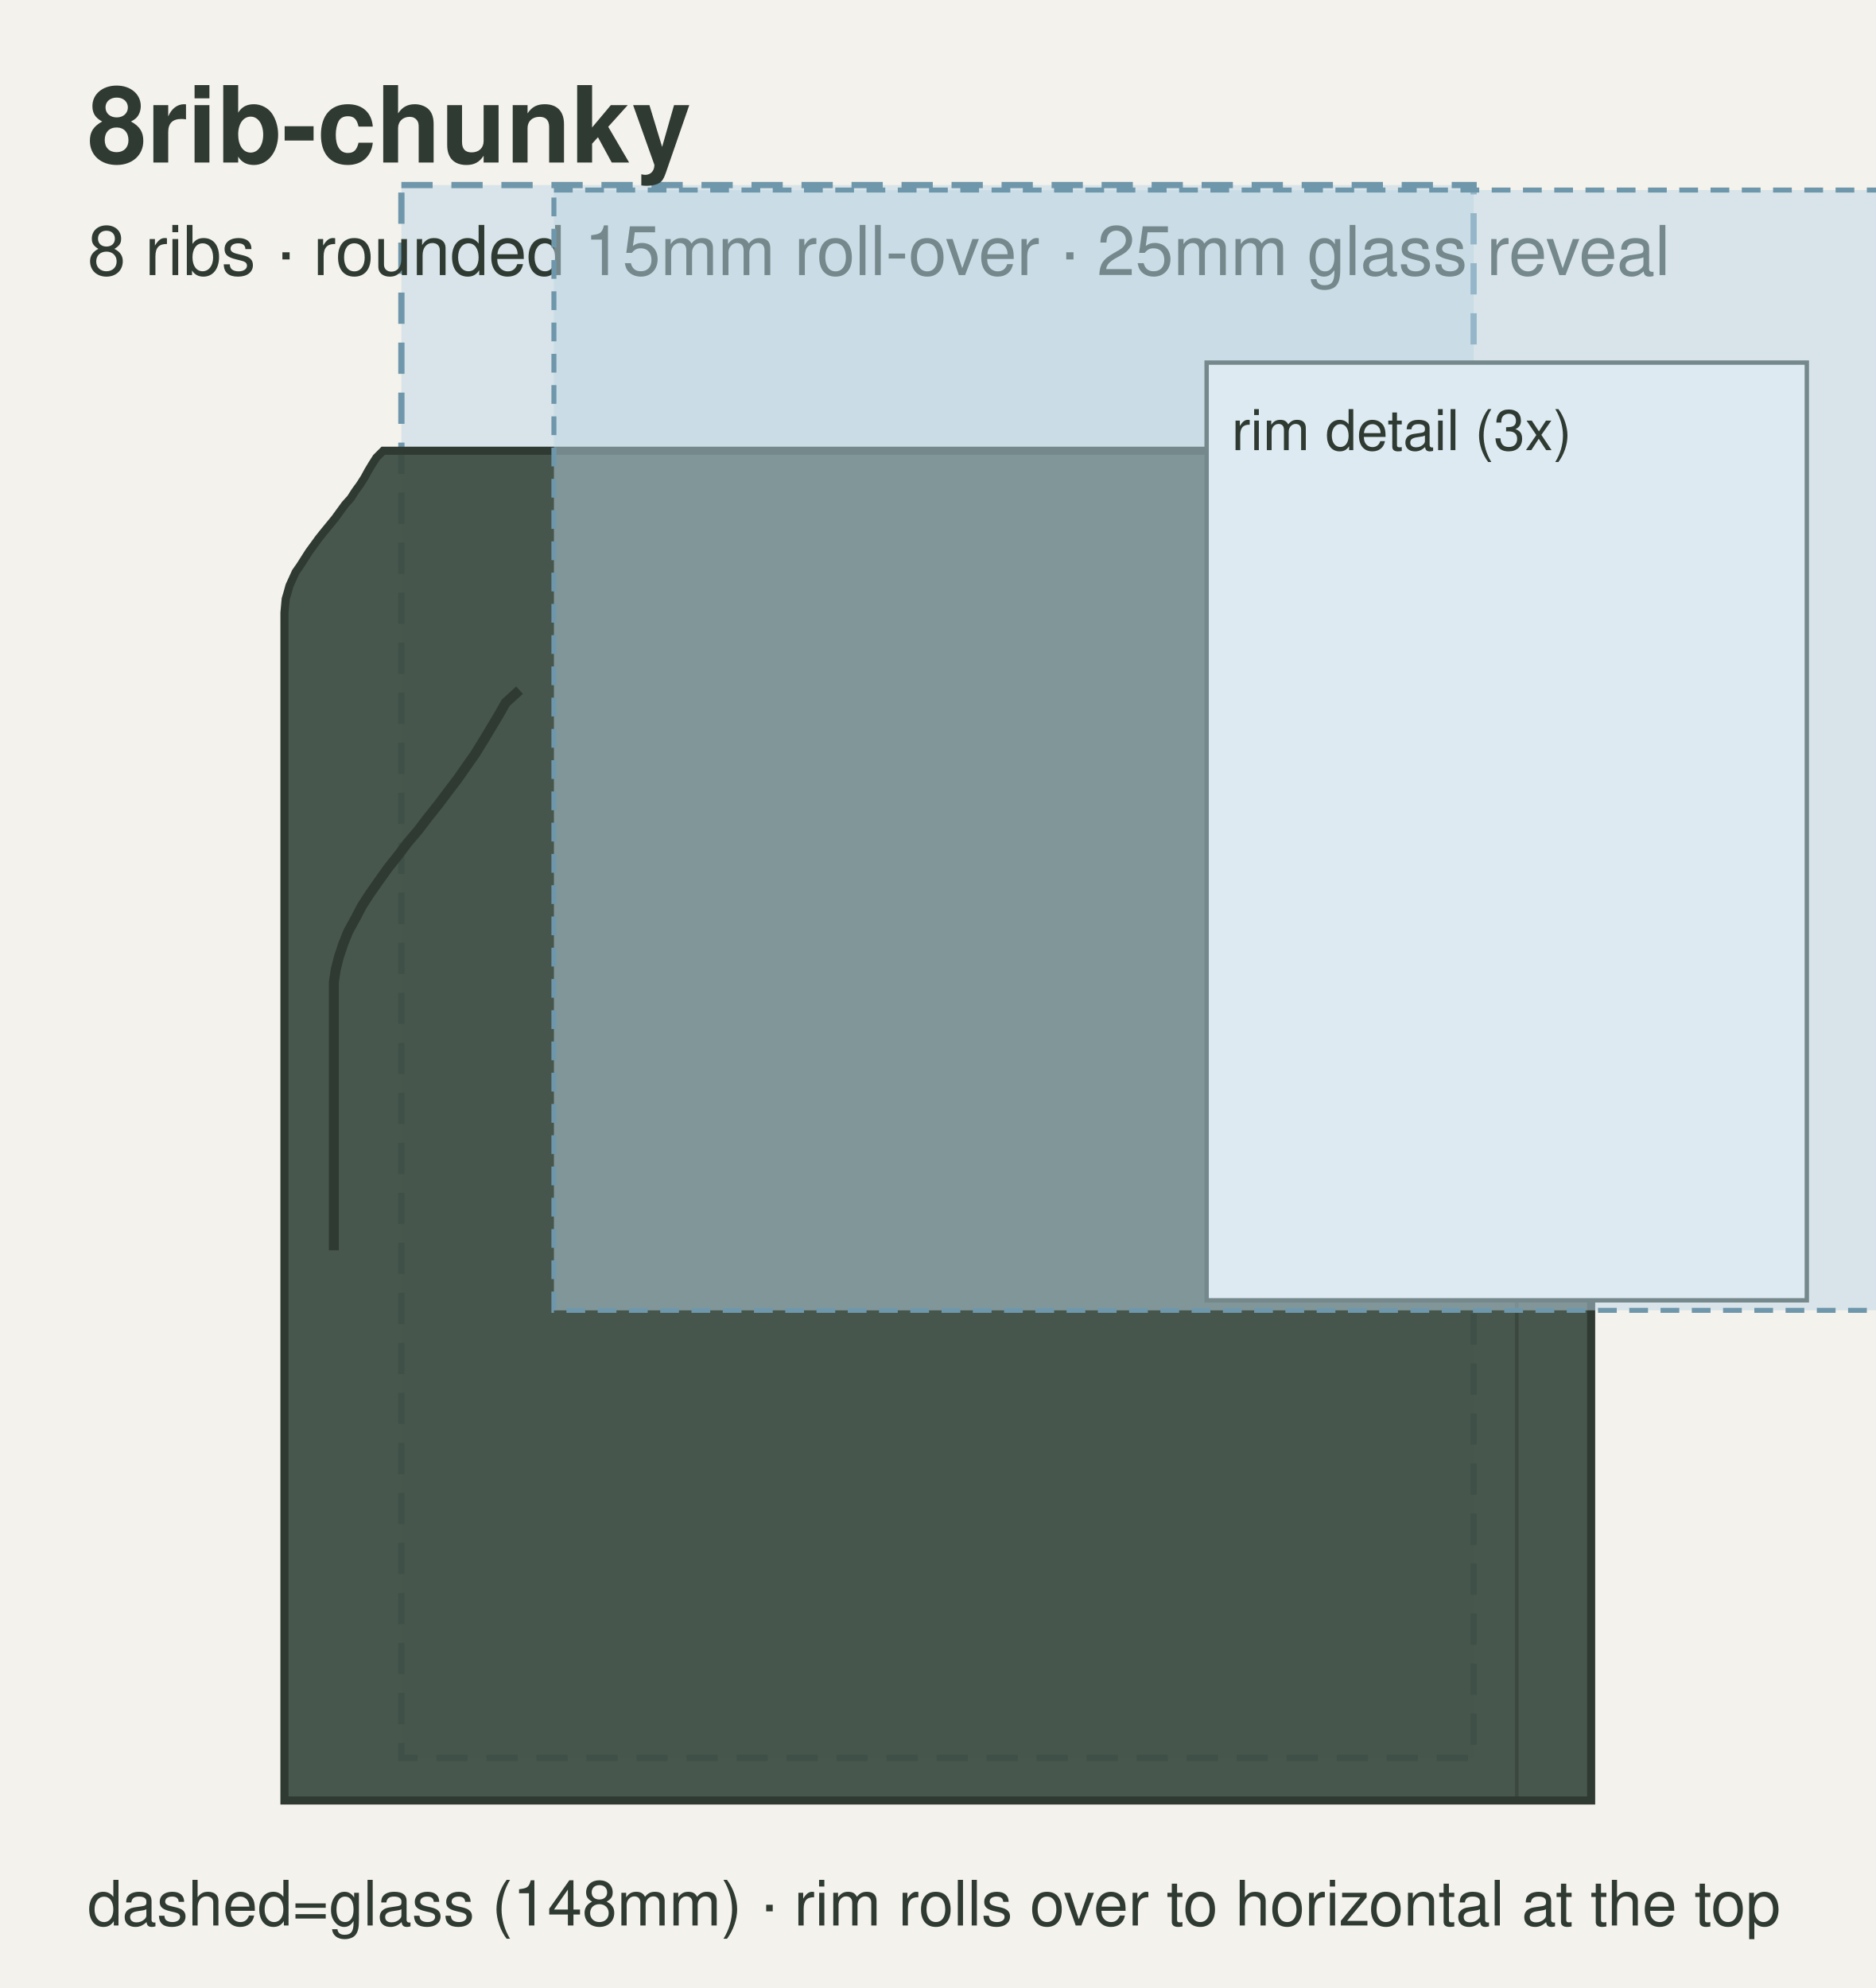
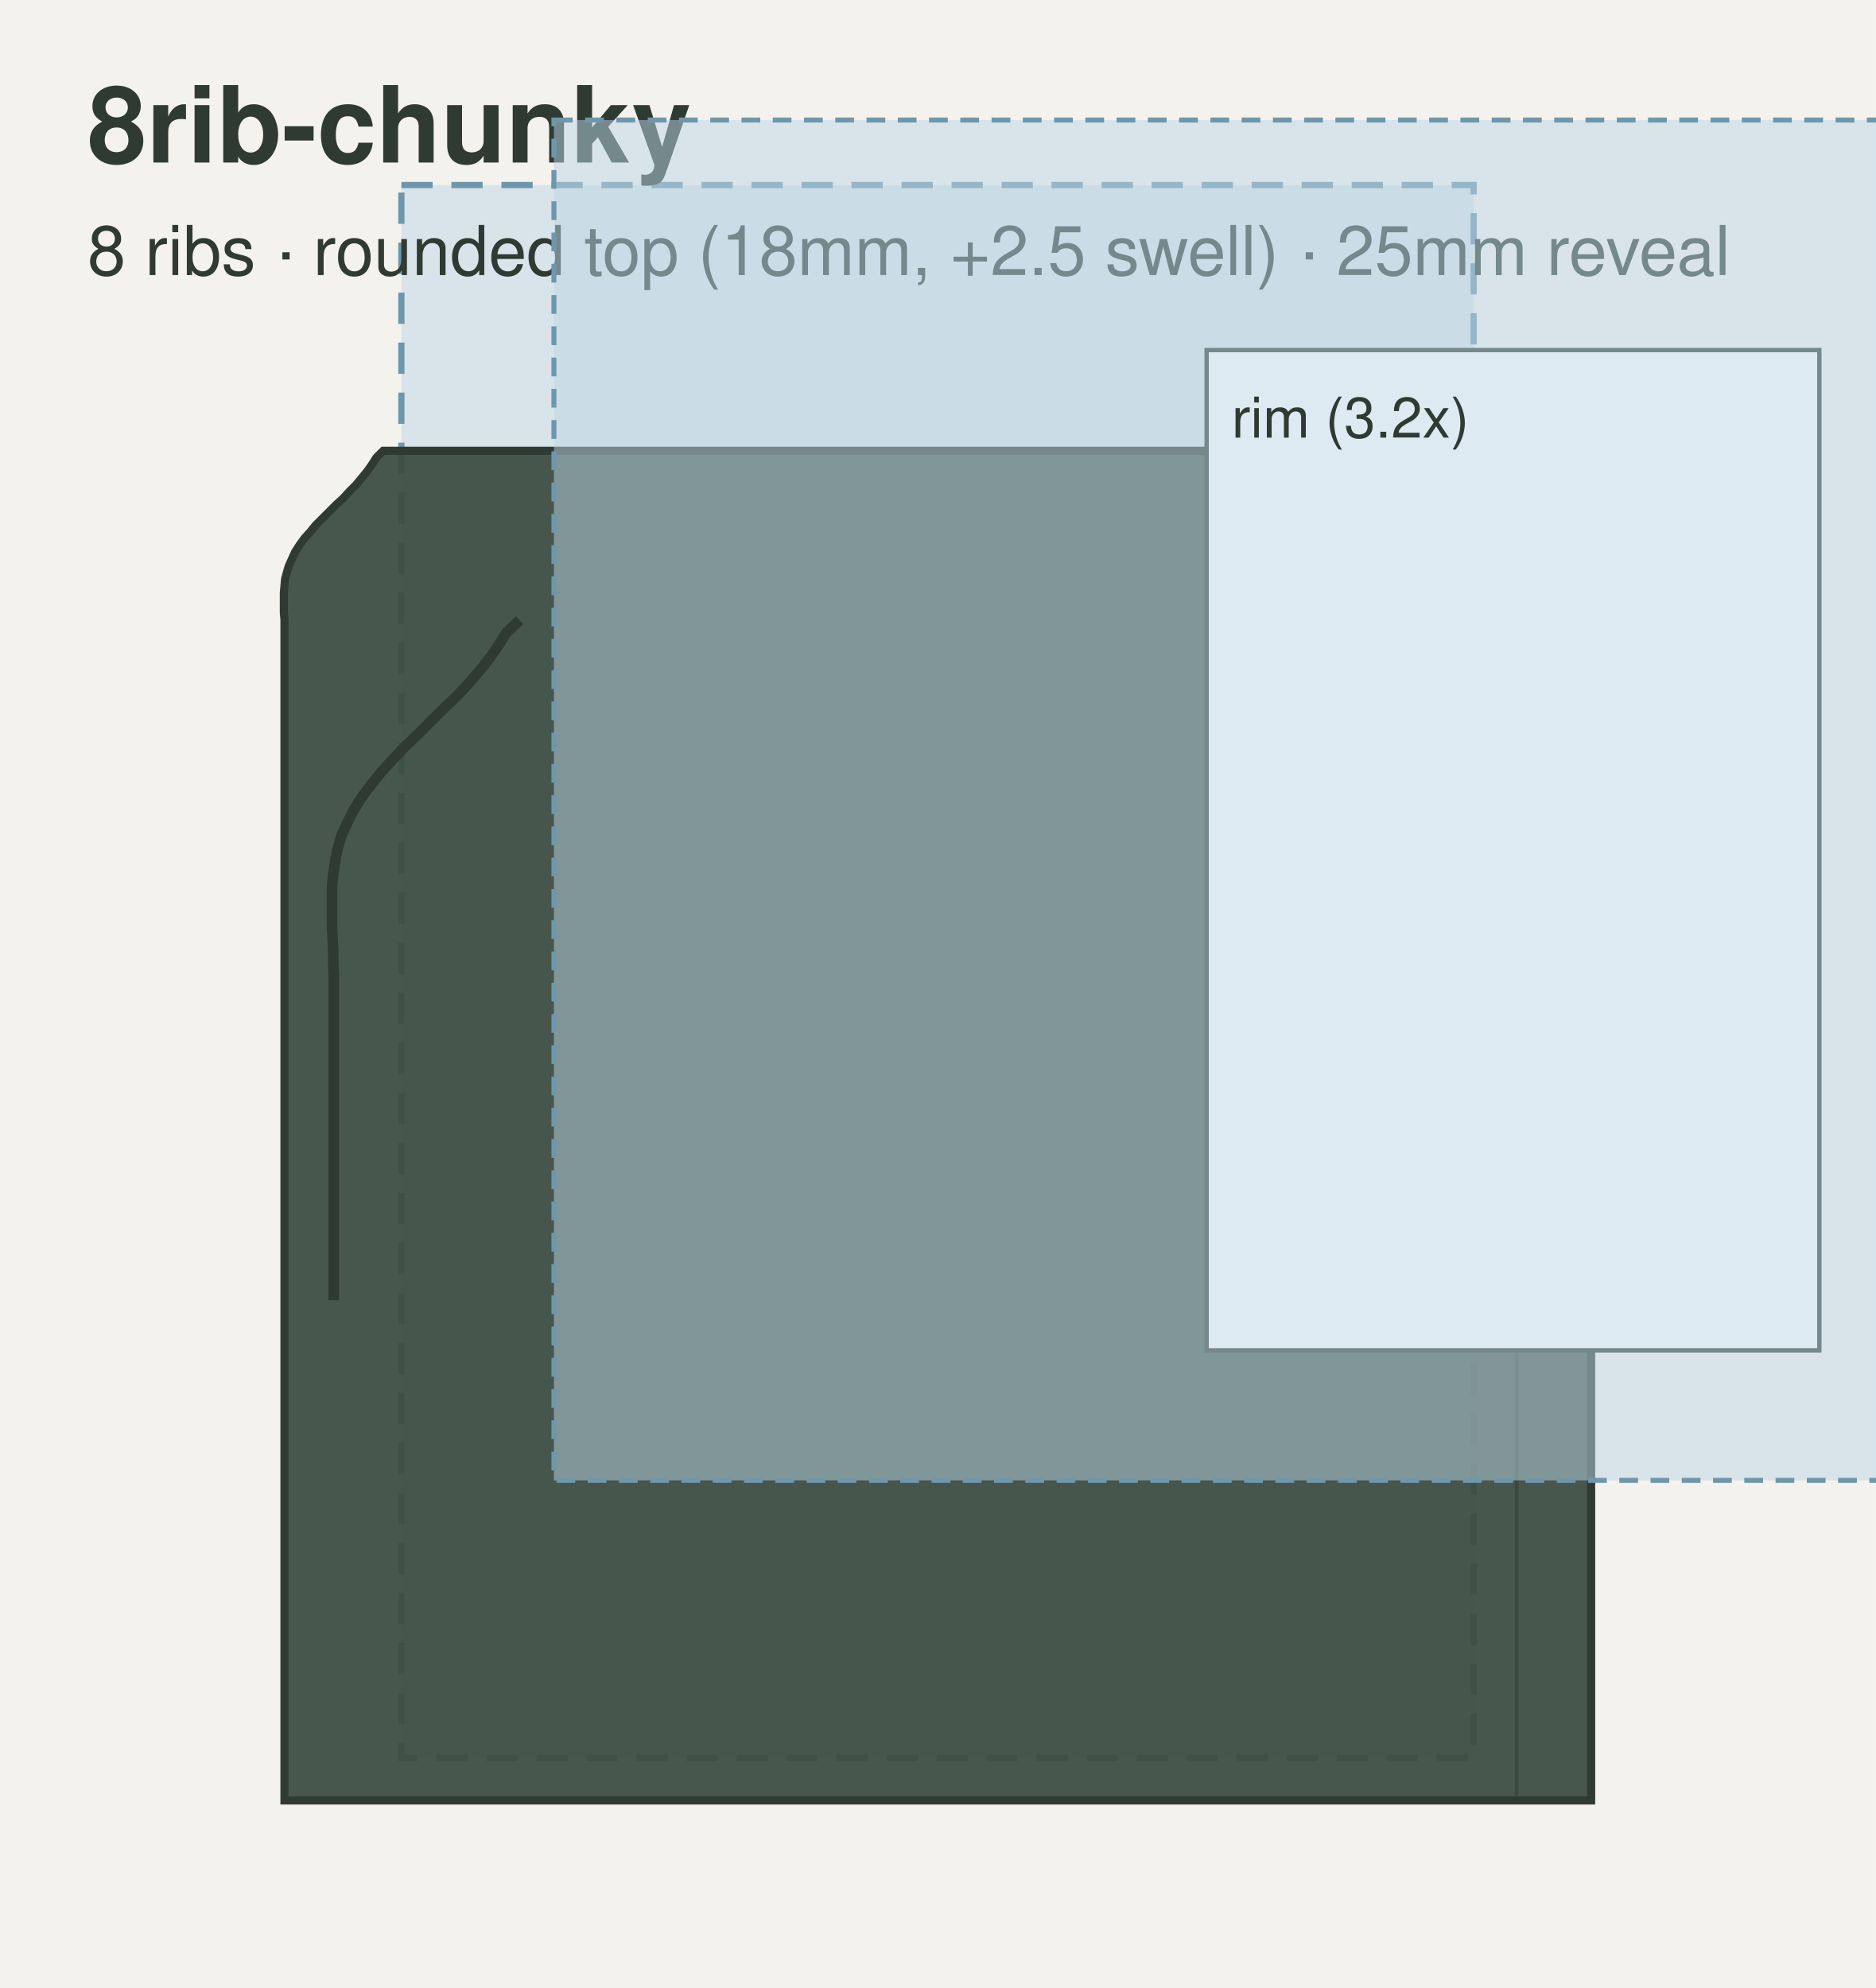
<svg xmlns="http://www.w3.org/2000/svg" width="300" height="318" viewBox="0 0 300 318">
  <rect width="300" height="318" fill="#f4f2ec" />
  <rect x="64.2" y="29.6" width="171.5" height="251.6" fill="#bcd6e6" fill-opacity="0.5" stroke="#6f97ab" stroke-width="1" stroke-dasharray="5 3" />
-   <path d="M 254.5,288.0 L 254.5,288.0 L 254.5,286.9 L 254.5,285.8 L 254.5,284.8 L 254.5,283.7 L 254.5,282.6 L 254.5,281.5 L 254.5,280.4 L 254.5,279.4 L 254.5,278.3 L 254.5,277.2 L 254.5,276.1 L 254.5,275.0 L 254.5,274.0 L 254.5,272.9 L 254.5,271.8 L 254.5,270.7 L 254.5,269.6 L 254.5,268.6 L 254.5,267.5 L 254.5,266.4 L 254.5,265.3 L 254.5,264.3 L 254.5,263.2 L 254.5,262.1 L 254.5,261.0 L 254.5,259.9 L 254.5,258.9 L 254.5,257.8 L 254.5,256.7 L 254.5,255.6 L 254.5,254.5 L 254.5,253.5 L 254.5,252.4 L 254.5,251.3 L 254.5,250.2 L 254.5,249.1 L 254.5,248.1 L 254.5,247.0 L 254.5,245.9 L 254.5,244.8 L 254.5,243.7 L 254.5,242.7 L 254.5,241.6 L 254.5,240.5 L 254.5,239.4 L 254.5,238.3 L 254.5,237.3 L 254.5,236.2 L 254.5,235.1 L 254.5,234.0 L 254.5,232.9 L 254.5,231.9 L 254.5,230.8 L 254.5,229.7 L 254.5,228.6 L 254.5,227.5 L 254.5,226.5 L 254.5,225.4 L 254.5,224.3 L 254.5,223.2 L 254.5,222.2 L 254.5,221.1 L 254.5,220.0 L 254.5,218.9 L 254.5,217.8 L 254.5,216.8 L 254.5,215.7 L 254.5,214.6 L 254.5,213.5 L 254.5,212.4 L 254.5,211.4 L 254.5,210.3 L 254.5,209.2 L 254.5,208.1 L 254.5,207.0 L 254.5,206.0 L 254.5,204.9 L 254.5,203.8 L 254.5,202.7 L 254.5,201.6 L 254.5,200.6 L 254.5,199.5 L 254.5,198.4 L 254.5,197.3 L 254.5,196.2 L 254.5,195.2 L 254.5,194.1 L 254.5,193.0 L 254.5,191.9 L 254.5,190.8 L 254.5,189.8 L 254.5,188.7 L 254.5,187.6 L 254.5,186.5 L 254.5,185.4 L 254.5,184.4 L 254.5,183.3 L 254.5,182.2 L 254.5,181.1 L 254.5,180.1 L 254.5,179.0 L 254.5,177.9 L 254.5,176.8 L 254.5,175.7 L 254.5,174.7 L 254.5,173.6 L 254.5,172.5 L 254.5,171.4 L 254.5,170.3 L 254.5,169.3 L 254.5,168.2 L 254.5,167.1 L 254.5,166.0 L 254.5,164.9 L 254.5,163.9 L 254.5,162.8 L 254.5,161.7 L 254.5,160.6 L 254.5,159.5 L 254.5,158.5 L 254.5,157.4 L 254.5,156.3 L 254.5,155.2 L 254.5,154.1 L 254.5,153.1 L 254.5,152.0 L 254.5,150.9 L 254.5,149.8 L 254.5,148.7 L 254.5,147.7 L 254.5,146.6 L 254.5,145.5 L 254.5,144.4 L 254.5,143.3 L 254.5,142.3 L 254.5,141.2 L 254.5,140.1 L 254.5,139.0 L 254.5,137.9 L 254.5,136.9 L 254.5,135.8 L 254.5,134.7 L 254.5,133.6 L 254.5,132.6 L 254.5,131.5 L 254.5,130.4 L 254.5,129.3 L 254.5,128.2 L 254.5,127.2 L 254.5,126.1 L 254.5,125.0 L 254.5,123.9 L 254.5,122.8 L 254.5,121.8 L 254.5,120.7 L 254.5,119.6 L 254.5,118.5 L 254.5,117.4 L 254.5,116.4 L 254.5,115.3 L 254.5,114.2 L 254.5,113.1 L 254.5,112.0 L 254.5,111.0 L 254.5,109.9 L 254.5,108.8 L 254.5,107.7 L 254.5,106.6 L 254.5,105.6 L 254.5,104.5 L 254.5,103.4 L 254.5,102.3 L 254.5,101.2 L 254.5,100.2 L 254.5,99.1 L 254.5,98.0 L 254.4,96.9 L 254.3,95.8 L 254.0,94.8 L 253.7,93.7 L 253.2,92.6 L 252.7,91.5 L 252.0,90.5 L 251.3,89.4 L 250.6,88.3 L 249.8,87.2 L 249.0,86.1 L 248.2,85.1 L 247.3,84.0 L 246.4,82.9 L 245.6,81.8 L 244.8,80.7 L 243.9,79.7 L 243.2,78.6 L 242.4,77.5 L 241.7,76.4 L 241.1,75.3 L 240.5,74.3 L 239.8,73.2 L 238.7,72.1 L 150.0,72.1 L 61.3,72.1 L 60.2,73.2 L 59.5,74.3 L 58.9,75.3 L 58.3,76.4 L 57.6,77.5 L 56.8,78.6 L 56.1,79.7 L 55.2,80.7 L 54.4,81.8 L 53.6,82.9 L 52.7,84.0 L 51.8,85.1 L 51.0,86.1 L 50.2,87.2 L 49.4,88.3 L 48.7,89.4 L 48.0,90.5 L 47.3,91.5 L 46.8,92.6 L 46.3,93.7 L 46.0,94.8 L 45.7,95.8 L 45.6,96.9 L 45.5,98.0 L 45.5,99.1 L 45.5,100.2 L 45.5,101.2 L 45.5,102.3 L 45.5,103.4 L 45.5,104.5 L 45.5,105.6 L 45.5,106.6 L 45.5,107.7 L 45.5,108.8 L 45.5,109.9 L 45.5,111.0 L 45.5,112.0 L 45.5,113.1 L 45.5,114.2 L 45.5,115.3 L 45.5,116.4 L 45.5,117.4 L 45.5,118.5 L 45.5,119.6 L 45.5,120.7 L 45.5,121.8 L 45.5,122.8 L 45.5,123.9 L 45.5,125.0 L 45.5,126.1 L 45.5,127.2 L 45.5,128.2 L 45.5,129.3 L 45.5,130.4 L 45.5,131.5 L 45.5,132.6 L 45.5,133.6 L 45.5,134.7 L 45.5,135.8 L 45.5,136.9 L 45.5,137.9 L 45.5,139.0 L 45.5,140.1 L 45.5,141.2 L 45.5,142.3 L 45.5,143.3 L 45.5,144.4 L 45.5,145.5 L 45.5,146.6 L 45.5,147.7 L 45.5,148.7 L 45.5,149.8 L 45.5,150.9 L 45.5,152.0 L 45.5,153.1 L 45.5,154.1 L 45.5,155.2 L 45.5,156.3 L 45.5,157.4 L 45.5,158.5 L 45.5,159.5 L 45.5,160.6 L 45.5,161.7 L 45.5,162.8 L 45.5,163.9 L 45.5,164.9 L 45.5,166.0 L 45.5,167.1 L 45.5,168.2 L 45.5,169.3 L 45.5,170.3 L 45.5,171.4 L 45.5,172.5 L 45.5,173.6 L 45.5,174.7 L 45.5,175.7 L 45.5,176.8 L 45.5,177.9 L 45.5,179.0 L 45.5,180.1 L 45.5,181.1 L 45.5,182.2 L 45.5,183.3 L 45.5,184.4 L 45.5,185.4 L 45.5,186.5 L 45.5,187.6 L 45.5,188.7 L 45.5,189.8 L 45.5,190.8 L 45.5,191.9 L 45.5,193.0 L 45.5,194.1 L 45.5,195.2 L 45.5,196.2 L 45.5,197.3 L 45.5,198.4 L 45.5,199.5 L 45.5,200.6 L 45.5,201.6 L 45.5,202.7 L 45.5,203.8 L 45.5,204.9 L 45.5,206.0 L 45.5,207.0 L 45.5,208.1 L 45.5,209.2 L 45.5,210.3 L 45.5,211.4 L 45.5,212.4 L 45.5,213.5 L 45.5,214.6 L 45.5,215.7 L 45.5,216.8 L 45.5,217.8 L 45.5,218.9 L 45.5,220.0 L 45.5,221.1 L 45.5,222.2 L 45.5,223.2 L 45.5,224.3 L 45.5,225.4 L 45.5,226.5 L 45.5,227.5 L 45.5,228.6 L 45.5,229.7 L 45.5,230.8 L 45.5,231.9 L 45.5,232.9 L 45.5,234.0 L 45.5,235.1 L 45.5,236.2 L 45.5,237.3 L 45.5,238.3 L 45.5,239.4 L 45.5,240.5 L 45.5,241.6 L 45.5,242.7 L 45.5,243.7 L 45.5,244.8 L 45.5,245.9 L 45.5,247.0 L 45.5,248.1 L 45.5,249.1 L 45.5,250.2 L 45.5,251.3 L 45.5,252.4 L 45.5,253.5 L 45.5,254.5 L 45.5,255.6 L 45.5,256.7 L 45.5,257.8 L 45.5,258.9 L 45.5,259.9 L 45.5,261.0 L 45.5,262.1 L 45.5,263.2 L 45.5,264.3 L 45.5,265.3 L 45.5,266.4 L 45.5,267.5 L 45.5,268.6 L 45.5,269.6 L 45.5,270.7 L 45.5,271.8 L 45.5,272.9 L 45.5,274.0 L 45.5,275.0 L 45.5,276.1 L 45.5,277.2 L 45.5,278.3 L 45.5,279.4 L 45.5,280.4 L 45.5,281.5 L 45.5,282.6 L 45.5,283.7 L 45.5,284.8 L 45.5,285.8 L 45.5,286.9 L 45.5,288.0 Z" fill="#3a4a3f" fill-opacity="0.92" stroke="#2f3b32" stroke-width="1.3" />
-   <path d="M 242.6,288.0 L 242.6,286.9 L 242.6,285.8 L 242.6,284.8 L 242.6,283.7 L 242.6,282.6 L 242.6,281.5 L 242.6,280.4 L 242.6,279.4 L 242.6,278.3 L 242.6,277.2 L 242.6,276.1 L 242.6,275.0 L 242.6,274.0 L 242.6,272.9 L 242.6,271.8 L 242.6,270.7 L 242.6,269.6 L 242.6,268.6 L 242.6,267.5 L 242.6,266.4 L 242.6,265.3 L 242.6,264.3 L 242.6,263.2 L 242.6,262.1 L 242.6,261.0 L 242.6,259.9 L 242.6,258.9 L 242.6,257.8 L 242.6,256.7 L 242.6,255.6 L 242.6,254.5 L 242.6,253.5 L 242.6,252.4 L 242.6,251.3 L 242.6,250.2 L 242.6,249.1 L 242.6,248.1 L 242.6,247.0 L 242.6,245.9 L 242.6,244.8 L 242.6,243.7 L 242.6,242.7 L 242.6,241.6 L 242.6,240.5 L 242.6,239.4 L 242.6,238.3 L 242.6,237.3 L 242.6,236.2 L 242.6,235.1 L 242.6,234.0 L 242.6,232.9 L 242.6,231.9 L 242.6,230.8 L 242.6,229.7 L 242.6,228.6 L 242.6,227.5 L 242.6,226.5 L 242.6,225.4 L 242.6,224.3 L 242.6,223.2 L 242.6,222.2 L 242.6,221.1 L 242.6,220.0 L 242.6,218.9 L 242.6,217.8 L 242.6,216.8 L 242.6,215.7 L 242.6,214.6 L 242.6,213.5 L 242.6,212.4 L 242.6,211.4 L 242.6,210.3 L 242.6,209.2 L 242.6,208.1 L 242.6,207.0 L 242.6,206.0 L 242.6,204.9 L 242.6,203.8 L 242.6,202.7 L 242.6,201.6 L 242.6,200.6 L 242.6,199.5 L 242.6,198.4 L 242.6,197.3 L 242.6,196.2 L 242.6,195.2 L 242.6,194.1 L 242.6,193.0 L 242.6,191.9 L 242.6,190.8 L 242.6,189.8 L 242.6,188.7 L 242.6,187.6 L 242.6,186.5 L 242.6,185.4 L 242.6,184.4 L 242.6,183.3 L 242.6,182.2 L 242.6,181.1 L 242.6,180.1 L 242.6,179.0 L 242.6,177.9 L 242.6,176.8 L 242.6,175.7 L 242.6,174.7 L 242.6,173.6 L 242.6,172.5 L 242.6,171.4 L 242.6,170.3 L 242.6,169.3 L 242.6,168.2 L 242.6,167.1 L 242.6,166.0 L 242.6,164.9 L 242.6,163.9 L 242.6,162.8 L 242.6,161.7 L 242.6,160.6 L 242.6,159.5 L 242.6,158.5 L 242.6,157.4 L 242.6,156.3 L 242.6,155.2 L 242.6,154.1 L 242.6,153.1 L 242.6,152.0 L 242.6,150.9 L 242.6,149.8 L 242.6,148.7 L 242.6,147.7 L 242.6,146.6 L 242.6,145.5 L 242.6,144.4 L 242.6,143.3 L 242.6,142.3 L 242.6,141.2 L 242.6,140.1 L 242.6,139.0 L 242.6,137.9 L 242.6,136.9 L 242.6,135.8 L 242.6,134.7 L 242.6,133.6 L 242.6,132.6 L 242.6,131.5 L 242.6,130.4 L 242.6,129.3 L 242.6,128.2 L 242.6,127.2 L 242.6,126.1 L 242.6,125.0 L 242.6,123.9 L 242.6,122.8 L 242.6,121.8 L 242.6,120.7 L 242.6,119.6 L 242.6,118.5 L 242.6,117.4 L 242.6,116.4 L 242.6,115.3 L 242.6,114.2 L 242.6,113.1 L 242.6,112.0 L 242.6,111.0 L 242.6,109.9 L 242.6,108.8 L 242.6,107.7 L 242.6,106.6 L 242.6,105.6 L 242.6,104.5 L 242.6,103.4 L 242.6,102.3 L 242.6,101.2 L 242.6,100.2 L 242.6,99.1 L 242.6,98.0 L 242.6,96.9 L 242.6,95.8 L 242.5,94.8 L 242.5,93.7 L 242.5,92.6 L 242.5,91.5 L 242.4,90.5 L 242.4,89.4 L 242.3,88.3 L 242.2,87.2 L 242.1,86.1 L 242.1,85.1 L 242.0,84.0 L 241.8,82.9 L 241.7,81.8 L 241.6,80.7 L 241.4,79.7 L 241.3,78.6 L 241.1,77.5 L 240.8,76.4 L 240.6,75.3 L 240.2,74.3 L 239.8,73.2 L 238.7,72.1" fill="none" stroke="#2f3b32" stroke-width="0.6" stroke-opacity="0.5" />
+   <path d="M 254.5,288.0 L 254.5,288.0 L 254.5,286.9 L 254.5,285.8 L 254.5,284.8 L 254.5,283.7 L 254.5,282.6 L 254.5,281.5 L 254.5,280.4 L 254.5,279.4 L 254.5,278.3 L 254.5,277.2 L 254.5,276.1 L 254.5,275.0 L 254.5,274.0 L 254.5,272.9 L 254.5,271.8 L 254.5,270.7 L 254.5,269.6 L 254.5,268.6 L 254.5,267.5 L 254.5,266.4 L 254.5,265.3 L 254.5,264.3 L 254.5,263.2 L 254.5,262.1 L 254.5,261.0 L 254.5,259.9 L 254.5,258.9 L 254.5,257.8 L 254.5,256.7 L 254.5,255.6 L 254.5,254.5 L 254.5,253.5 L 254.5,252.4 L 254.5,251.3 L 254.5,250.2 L 254.5,249.1 L 254.5,248.1 L 254.5,247.0 L 254.5,245.9 L 254.5,244.8 L 254.5,243.7 L 254.5,242.7 L 254.5,241.6 L 254.5,240.5 L 254.5,239.4 L 254.5,238.3 L 254.5,237.3 L 254.5,236.2 L 254.5,235.1 L 254.5,234.0 L 254.5,232.9 L 254.5,231.9 L 254.5,230.8 L 254.5,229.7 L 254.5,228.6 L 254.5,227.5 L 254.5,226.5 L 254.5,225.4 L 254.5,224.3 L 254.5,223.2 L 254.5,222.2 L 254.5,221.1 L 254.5,220.0 L 254.5,218.9 L 254.5,217.8 L 254.5,216.8 L 254.5,215.7 L 254.5,214.6 L 254.5,213.5 L 254.5,212.4 L 254.5,211.4 L 254.5,210.3 L 254.5,209.2 L 254.5,208.1 L 254.5,207.0 L 254.5,206.0 L 254.5,204.9 L 254.5,203.8 L 254.5,202.7 L 254.5,201.6 L 254.5,200.6 L 254.5,199.5 L 254.5,198.4 L 254.5,197.3 L 254.5,196.2 L 254.5,195.2 L 254.5,194.1 L 254.5,193.0 L 254.5,191.9 L 254.5,190.8 L 254.5,189.8 L 254.5,188.7 L 254.5,187.6 L 254.5,186.5 L 254.5,185.4 L 254.5,184.4 L 254.5,183.3 L 254.5,182.2 L 254.5,181.1 L 254.5,180.1 L 254.5,179.0 L 254.5,177.9 L 254.5,176.8 L 254.5,175.7 L 254.5,174.7 L 254.5,173.6 L 254.5,172.5 L 254.5,171.4 L 254.5,170.3 L 254.5,169.3 L 254.5,168.2 L 254.5,167.1 L 254.5,166.0 L 254.5,164.9 L 254.5,163.9 L 254.5,162.8 L 254.5,161.7 L 254.5,160.6 L 254.5,159.5 L 254.5,158.5 L 254.5,157.4 L 254.5,156.3 L 254.5,155.2 L 254.5,154.1 L 254.5,153.1 L 254.5,152.0 L 254.5,150.9 L 254.5,149.8 L 254.5,148.7 L 254.5,147.7 L 254.5,146.6 L 254.5,145.5 L 254.5,144.4 L 254.5,143.3 L 254.5,142.3 L 254.5,141.2 L 254.5,140.1 L 254.5,139.0 L 254.5,137.9 L 254.5,136.9 L 254.5,135.8 L 254.5,134.7 L 254.5,133.6 L 254.5,132.6 L 254.5,131.5 L 254.5,130.4 L 254.5,129.3 L 254.5,128.2 L 254.5,127.2 L 254.5,126.1 L 254.5,125.0 L 254.5,123.9 L 254.5,122.8 L 254.5,121.8 L 254.5,120.7 L 254.5,119.6 L 254.5,118.5 L 254.5,117.4 L 254.5,116.4 L 254.5,115.3 L 254.5,114.2 L 254.5,113.1 L 254.5,112.0 L 254.5,111.0 L 254.5,109.9 L 254.5,108.8 L 254.5,107.7 L 254.5,106.6 L 254.5,105.6 L 254.5,104.5 L 254.5,103.4 L 254.5,102.3 L 254.5,101.2 L 254.5,100.2 L 254.5,99.1 L 254.6,98.0 L 254.6,96.9 L 254.6,95.8 L 254.6,94.8 L 254.5,93.7 L 254.4,92.6 L 254.1,91.5 L 253.8,90.5 L 253.3,89.4 L 252.8,88.3 L 252.1,87.2 L 251.3,86.1 L 250.4,85.1 L 249.5,84.0 L 248.4,82.9 L 247.3,81.8 L 246.2,80.7 L 245.1,79.7 L 244.1,78.6 L 243.0,77.5 L 242.1,76.4 L 241.2,75.3 L 240.5,74.3 L 239.8,73.2 L 238.7,72.1 L 150.0,72.1 L 61.3,72.1 L 60.2,73.2 L 59.5,74.3 L 58.8,75.3 L 57.9,76.4 L 57.0,77.5 L 55.9,78.6 L 54.9,79.7 L 53.8,80.7 L 52.7,81.8 L 51.6,82.9 L 50.5,84.0 L 49.6,85.1 L 48.7,86.1 L 47.9,87.2 L 47.2,88.3 L 46.7,89.4 L 46.2,90.5 L 45.9,91.5 L 45.6,92.6 L 45.5,93.7 L 45.4,94.8 L 45.4,95.8 L 45.4,96.9 L 45.4,98.0 L 45.5,99.1 L 45.5,100.2 L 45.5,101.2 L 45.5,102.3 L 45.5,103.4 L 45.5,104.5 L 45.5,105.6 L 45.5,106.6 L 45.5,107.7 L 45.5,108.8 L 45.5,109.9 L 45.5,111.0 L 45.5,112.0 L 45.5,113.1 L 45.5,114.2 L 45.5,115.3 L 45.5,116.4 L 45.5,117.4 L 45.5,118.5 L 45.5,119.6 L 45.5,120.7 L 45.5,121.8 L 45.5,122.8 L 45.5,123.9 L 45.5,125.0 L 45.5,126.1 L 45.5,127.2 L 45.5,128.2 L 45.5,129.3 L 45.5,130.4 L 45.5,131.5 L 45.5,132.6 L 45.5,133.6 L 45.5,134.7 L 45.5,135.8 L 45.5,136.9 L 45.5,137.9 L 45.5,139.0 L 45.5,140.1 L 45.5,141.2 L 45.5,142.3 L 45.5,143.3 L 45.5,144.4 L 45.5,145.5 L 45.5,146.6 L 45.5,147.7 L 45.5,148.7 L 45.5,149.8 L 45.5,150.9 L 45.5,152.0 L 45.5,153.1 L 45.5,154.1 L 45.5,155.2 L 45.5,156.3 L 45.5,157.4 L 45.5,158.5 L 45.5,159.5 L 45.5,160.6 L 45.5,161.7 L 45.5,162.8 L 45.5,163.9 L 45.5,164.9 L 45.5,166.0 L 45.5,167.1 L 45.5,168.2 L 45.5,169.3 L 45.5,170.3 L 45.5,171.4 L 45.5,172.5 L 45.5,173.6 L 45.5,174.7 L 45.5,175.7 L 45.5,176.8 L 45.5,177.9 L 45.5,179.0 L 45.5,180.1 L 45.5,181.1 L 45.5,182.2 L 45.5,183.3 L 45.5,184.4 L 45.5,185.4 L 45.5,186.5 L 45.5,187.6 L 45.5,188.7 L 45.5,189.8 L 45.5,190.8 L 45.5,191.9 L 45.5,193.0 L 45.5,194.1 L 45.5,195.2 L 45.5,196.2 L 45.5,197.3 L 45.5,198.4 L 45.5,199.5 L 45.5,200.6 L 45.5,201.6 L 45.5,202.7 L 45.5,203.8 L 45.5,204.9 L 45.5,206.0 L 45.5,207.0 L 45.5,208.1 L 45.5,209.2 L 45.5,210.3 L 45.5,211.4 L 45.5,212.4 L 45.5,213.5 L 45.5,214.6 L 45.5,215.7 L 45.5,216.8 L 45.5,217.8 L 45.5,218.9 L 45.5,220.0 L 45.5,221.1 L 45.5,222.2 L 45.5,223.2 L 45.5,224.3 L 45.5,225.4 L 45.5,226.5 L 45.5,227.5 L 45.5,228.6 L 45.5,229.7 L 45.5,230.8 L 45.5,231.9 L 45.5,232.9 L 45.5,234.0 L 45.5,235.1 L 45.5,236.2 L 45.5,237.3 L 45.5,238.3 L 45.5,239.4 L 45.5,240.5 L 45.5,241.6 L 45.5,242.7 L 45.5,243.7 L 45.5,244.8 L 45.5,245.9 L 45.5,247.0 L 45.5,248.1 L 45.5,249.1 L 45.5,250.2 L 45.5,251.3 L 45.5,252.4 L 45.5,253.5 L 45.5,254.5 L 45.5,255.6 L 45.5,256.7 L 45.5,257.8 L 45.5,258.9 L 45.5,259.9 L 45.5,261.0 L 45.5,262.1 L 45.5,263.2 L 45.5,264.3 L 45.5,265.3 L 45.5,266.4 L 45.5,267.5 L 45.5,268.6 L 45.5,269.6 L 45.5,270.7 L 45.5,271.8 L 45.5,272.9 L 45.5,274.0 L 45.5,275.0 L 45.5,276.1 L 45.5,277.2 L 45.5,278.3 L 45.5,279.4 L 45.5,280.4 L 45.5,281.5 L 45.5,282.6 L 45.5,283.7 L 45.5,284.8 L 45.5,285.8 L 45.5,286.9 L 45.5,288.0 Z" fill="#3a4a3f" fill-opacity="0.92" stroke="#2f3b32" stroke-width="1.3" />
+   <path d="M 242.6,288.0 L 242.6,286.9 L 242.6,285.8 L 242.6,284.8 L 242.6,283.7 L 242.6,282.6 L 242.6,281.5 L 242.6,280.4 L 242.6,279.4 L 242.6,278.3 L 242.6,277.2 L 242.6,276.1 L 242.6,275.0 L 242.6,274.0 L 242.6,272.9 L 242.6,271.8 L 242.6,270.7 L 242.6,269.6 L 242.6,268.6 L 242.6,267.5 L 242.6,266.4 L 242.6,265.3 L 242.6,264.3 L 242.6,263.2 L 242.6,262.1 L 242.6,261.0 L 242.6,259.9 L 242.6,258.9 L 242.6,257.8 L 242.6,256.7 L 242.6,255.6 L 242.6,254.5 L 242.6,253.5 L 242.6,252.4 L 242.6,251.3 L 242.6,250.2 L 242.6,249.1 L 242.6,248.1 L 242.6,247.0 L 242.6,245.9 L 242.6,244.8 L 242.6,243.7 L 242.6,242.7 L 242.6,241.6 L 242.6,240.5 L 242.6,239.4 L 242.6,238.3 L 242.6,237.3 L 242.6,236.2 L 242.6,235.1 L 242.6,234.0 L 242.6,232.9 L 242.6,231.9 L 242.6,230.8 L 242.6,229.7 L 242.6,228.6 L 242.6,227.5 L 242.6,226.5 L 242.6,225.4 L 242.6,224.3 L 242.6,223.2 L 242.6,222.2 L 242.6,221.1 L 242.6,220.0 L 242.6,218.9 L 242.6,217.8 L 242.6,216.8 L 242.6,215.7 L 242.6,214.6 L 242.6,213.5 L 242.6,212.4 L 242.6,211.4 L 242.6,210.3 L 242.6,209.2 L 242.6,208.1 L 242.6,207.0 L 242.6,206.0 L 242.6,204.9 L 242.6,203.8 L 242.6,202.7 L 242.6,201.6 L 242.6,200.6 L 242.6,199.5 L 242.6,198.4 L 242.6,197.3 L 242.6,196.2 L 242.6,195.2 L 242.6,194.1 L 242.6,193.0 L 242.6,191.9 L 242.6,190.8 L 242.6,189.8 L 242.6,188.7 L 242.6,187.6 L 242.6,186.5 L 242.6,185.4 L 242.6,184.4 L 242.6,183.3 L 242.6,182.2 L 242.6,181.1 L 242.6,180.1 L 242.6,179.0 L 242.6,177.9 L 242.6,176.8 L 242.6,175.7 L 242.6,174.7 L 242.6,173.6 L 242.6,172.5 L 242.6,171.4 L 242.6,170.3 L 242.6,169.3 L 242.6,168.2 L 242.6,167.1 L 242.6,166.0 L 242.6,164.9 L 242.6,163.9 L 242.6,162.8 L 242.6,161.7 L 242.6,160.6 L 242.6,159.5 L 242.6,158.5 L 242.6,157.4 L 242.6,156.3 L 242.6,155.2 L 242.6,154.1 L 242.6,153.1 L 242.6,152.0 L 242.6,150.9 L 242.6,149.8 L 242.6,148.7 L 242.6,147.7 L 242.6,146.6 L 242.6,145.5 L 242.6,144.4 L 242.6,143.3 L 242.6,142.3 L 242.6,141.2 L 242.6,140.1 L 242.6,139.0 L 242.6,137.9 L 242.6,136.9 L 242.6,135.8 L 242.6,134.7 L 242.6,133.6 L 242.6,132.6 L 242.6,131.5 L 242.6,130.4 L 242.6,129.3 L 242.6,128.2 L 242.6,127.2 L 242.6,126.1 L 242.6,125.0 L 242.6,123.9 L 242.6,122.8 L 242.6,121.8 L 242.6,120.7 L 242.6,119.6 L 242.6,118.5 L 242.6,117.4 L 242.6,116.4 L 242.6,115.3 L 242.6,114.2 L 242.6,113.1 L 242.6,112.0 L 242.6,111.0 L 242.6,109.9 L 242.6,108.8 L 242.6,107.7 L 242.6,106.6 L 242.6,105.6 L 242.6,104.5 L 242.6,103.4 L 242.6,102.3 L 242.7,101.2 L 242.8,100.2 L 243.1,99.1 L 243.4,98.0 L 243.8,96.9 L 244.2,95.8 L 244.7,94.8 L 245.1,93.7 L 245.5,92.6 L 245.8,91.5 L 246.1,90.5 L 246.3,89.4 L 246.3,88.3 L 246.3,87.2 L 246.1,86.1 L 245.9,85.1 L 245.5,84.0 L 245.0,82.9 L 244.5,81.8 L 243.9,80.7 L 243.3,79.7 L 242.7,78.6 L 242.0,77.5 L 241.4,76.4 L 240.9,75.3 L 240.3,74.3 L 239.7,73.2 L 238.7,72.1" fill="none" stroke="#2f3b32" stroke-width="0.6" stroke-opacity="0.5" />
  <text x="14" y="26" font-family="Helvetica,Arial" font-size="17" font-weight="700" fill="#2f3b32">8rib-chunky</text>
-   <text x="14" y="44" font-family="Helvetica,Arial" font-size="11" fill="#2f3b32">8 ribs · rounded 15mm roll-over · 25mm glass reveal</text>
-   <rect x="193" y="58" width="96" height="150" fill="#fff" stroke="#2f3b32" stroke-width="0.7" />
-   <rect x="88.6" y="30.4" width="322.9" height="179.2" fill="#bcd6e6" fill-opacity="0.5" stroke="#6f97ab" stroke-width="0.8" stroke-dasharray="3 2" />
-   <path d="M 53.4,200.0 L 53.4,199.8 L 53.4,197.8 L 53.4,195.7 L 53.4,193.7 L 53.4,191.7 L 53.4,189.6 L 53.4,187.6 L 53.4,185.6 L 53.4,183.6 L 53.4,181.5 L 53.4,179.5 L 53.4,177.5 L 53.4,175.4 L 53.4,173.4 L 53.4,171.4 L 53.4,169.3 L 53.4,167.3 L 53.4,165.3 L 53.4,163.2 L 53.4,161.2 L 53.4,159.2 L 53.4,157.1 L 53.7,155.1 L 54.2,153.1 L 54.9,151.0 L 55.7,149.0 L 56.8,147.0 L 57.9,144.9 L 59.2,142.9 L 60.6,140.9 L 62.1,138.8 L 63.7,136.8 L 65.2,134.8 L 66.9,132.8 L 68.5,130.7 L 70.1,128.7 L 71.6,126.7 L 73.2,124.6 L 74.6,122.6 L 76.0,120.6 L 77.3,118.5 L 78.5,116.5 L 79.7,114.5 L 80.9,112.4 L 83.1,110.4 L 83.1,110.4" fill="none" stroke="#2f3b32" stroke-width="1.6" />
-   <text x="197" y="72" font-family="Helvetica,Arial" font-size="9" fill="#2f3b32">rim detail (3x)</text>
-   <text x="14" y="308" font-family="Helvetica,Arial" font-size="10" fill="#2f3b32">dashed=glass (148mm) · rim rolls over to horizontal at the top</text>
+   <text x="14" y="44" font-family="Helvetica,Arial" font-size="11" fill="#2f3b32">8 ribs · rounded top (18mm, +2.5 swell) · 25mm reveal</text>
+   <rect x="193" y="56" width="98" height="160" fill="#fff" stroke="#2f3b32" stroke-width="0.7" />
+   <rect x="88.6" y="19.2" width="322.9" height="217.6" fill="#bcd6e6" fill-opacity="0.5" stroke="#6f97ab" stroke-width="0.8" stroke-dasharray="3 2" />
+   <path d="M 53.4,208.0 L 53.4,206.9 L 53.4,204.9 L 53.4,202.8 L 53.4,200.8 L 53.4,198.8 L 53.4,196.7 L 53.4,194.7 L 53.4,192.7 L 53.4,190.6 L 53.4,188.6 L 53.4,186.6 L 53.4,184.5 L 53.4,182.5 L 53.4,180.5 L 53.4,178.4 L 53.4,176.4 L 53.4,174.4 L 53.4,172.4 L 53.4,170.3 L 53.4,168.3 L 53.4,166.3 L 53.4,164.2 L 53.4,162.2 L 53.4,160.2 L 53.4,158.1 L 53.4,156.1 L 53.3,154.1 L 53.3,152.0 L 53.2,150.0 L 53.1,148.0 L 53.1,145.9 L 53.1,143.9 L 53.1,141.9 L 53.3,139.8 L 53.6,137.8 L 54.0,135.8 L 54.6,133.7 L 55.5,131.7 L 56.5,129.7 L 57.8,127.6 L 59.3,125.6 L 60.9,123.6 L 62.7,121.6 L 64.7,119.5 L 66.8,117.5 L 68.8,115.5 L 70.9,113.4 L 73.0,111.4 L 74.9,109.4 L 76.7,107.3 L 78.3,105.3 L 79.7,103.3 L 81.0,101.2 L 83.1,99.2 L 83.1,99.2" fill="none" stroke="#2f3b32" stroke-width="1.7" />
+   <text x="197" y="70" font-family="Helvetica,Arial" font-size="9" fill="#2f3b32">rim (3.2x)</text>
</svg>
